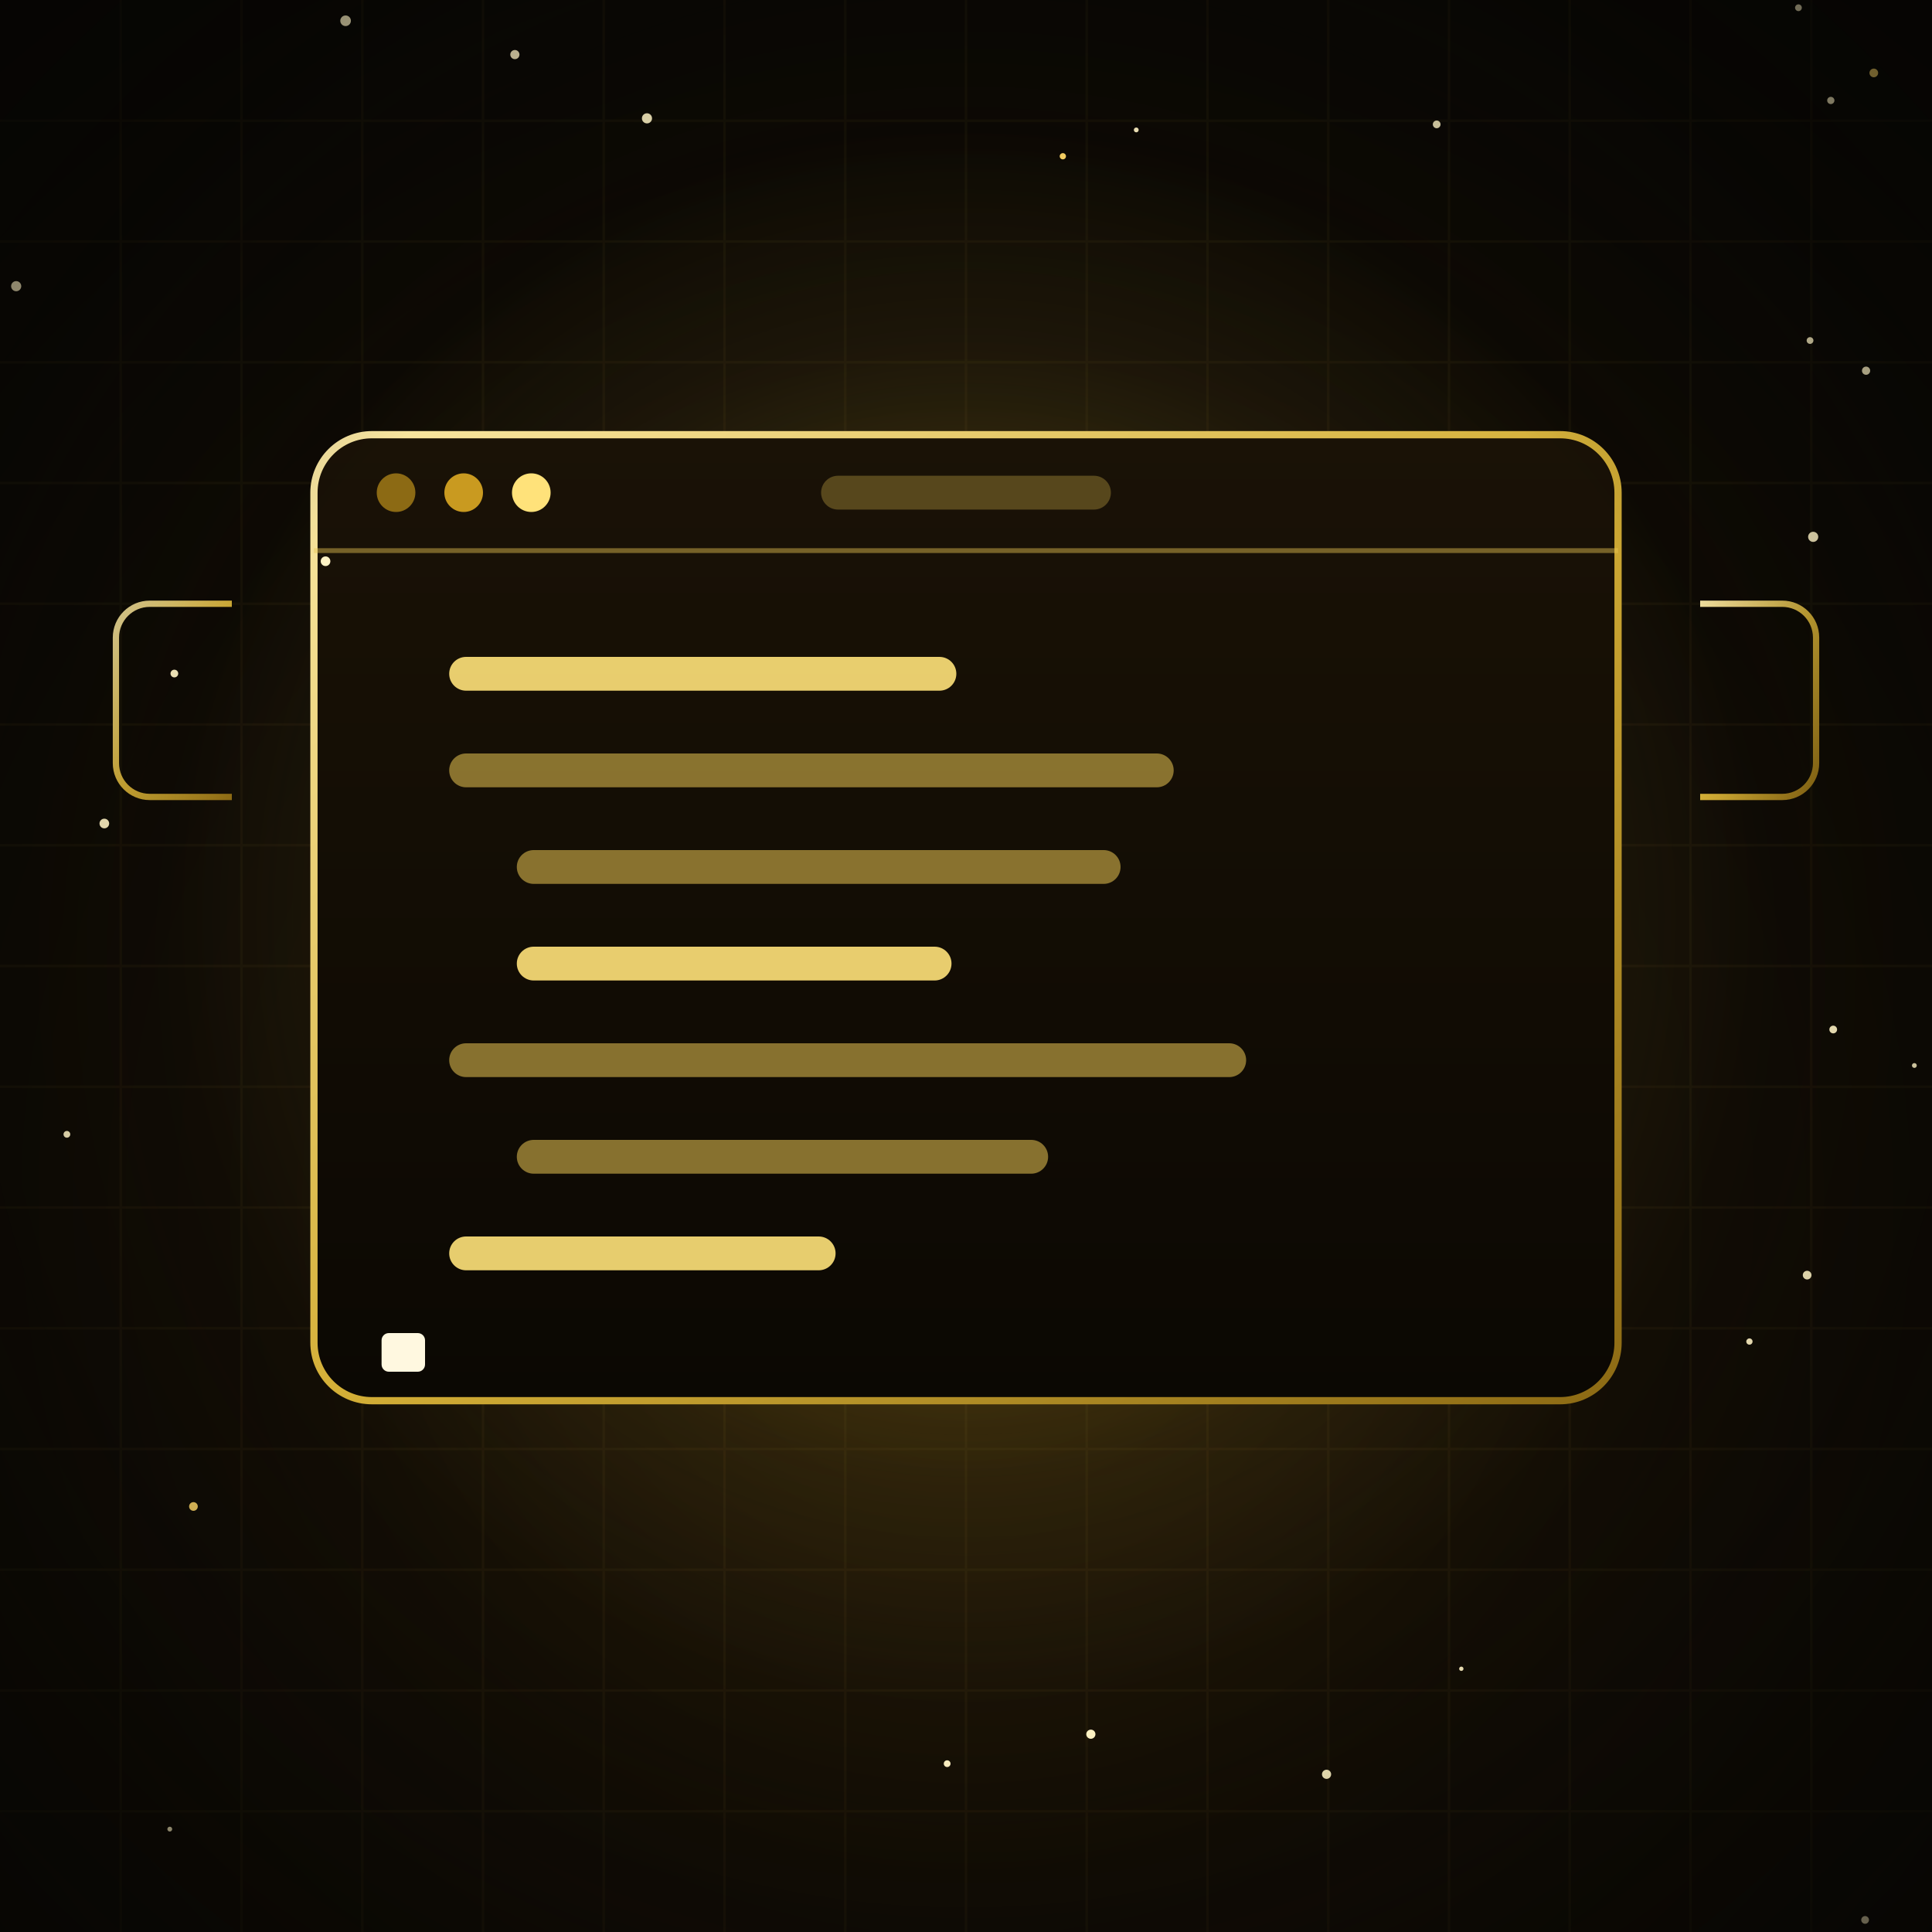
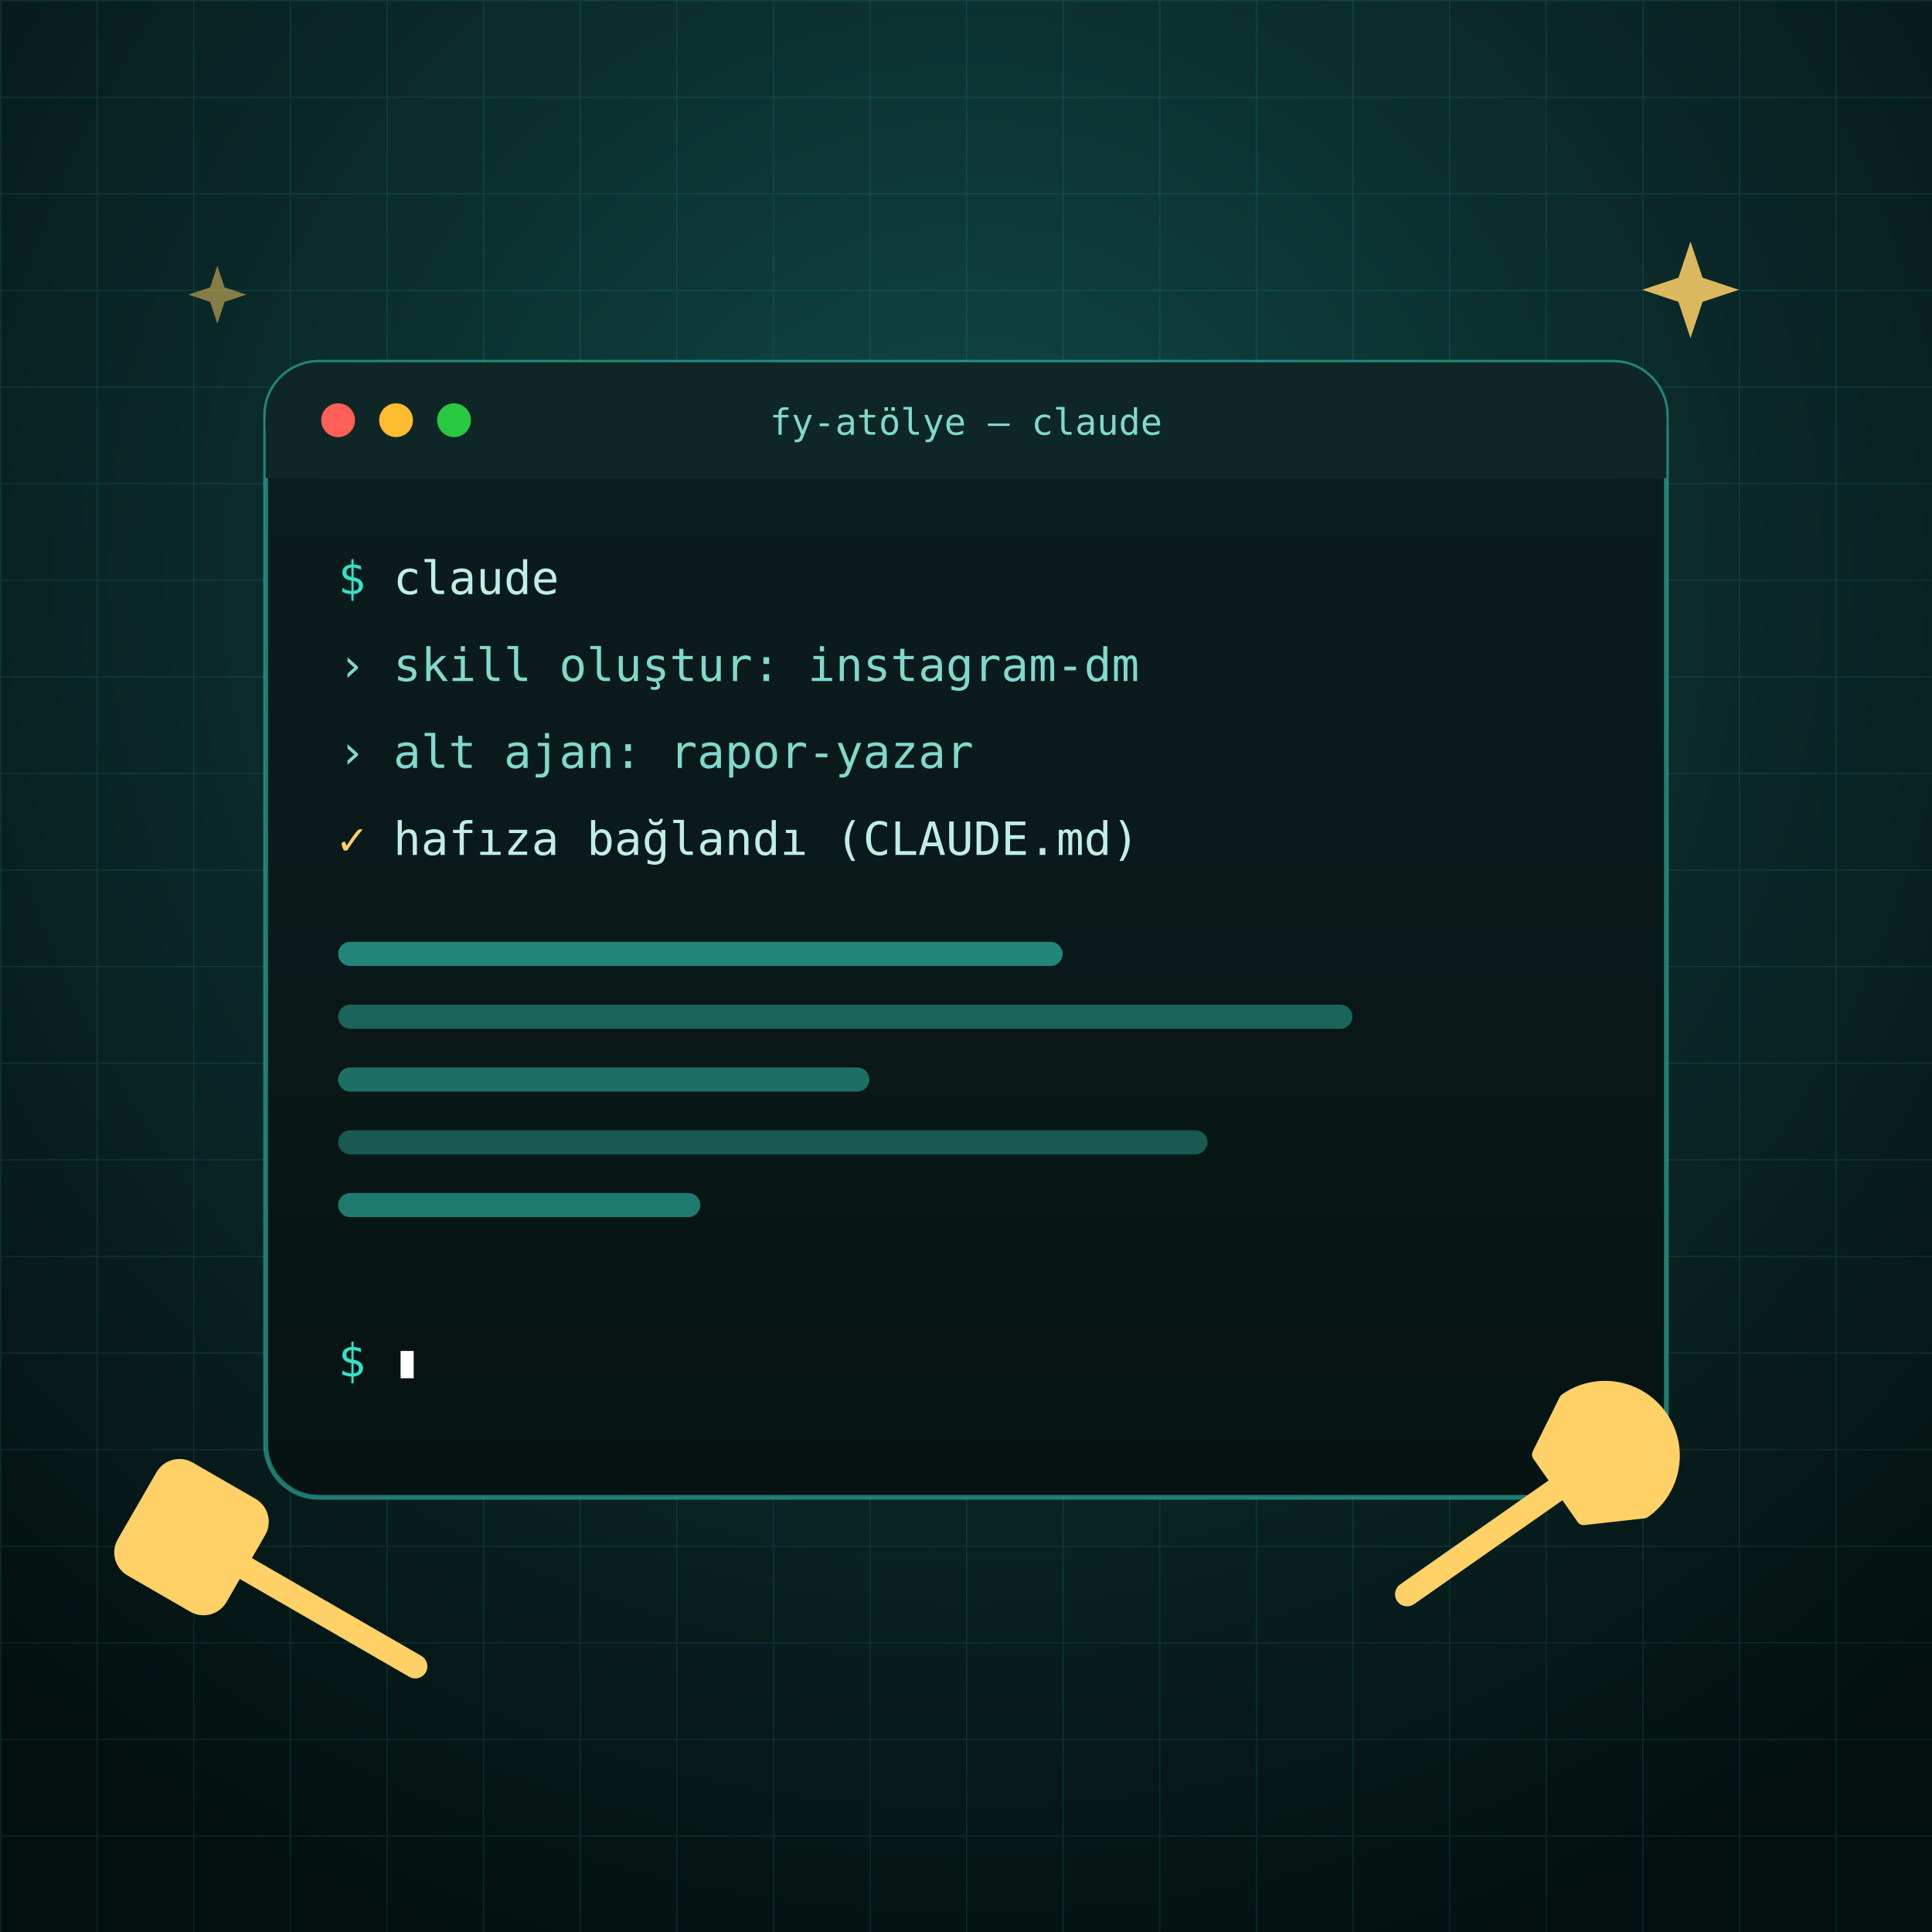
- <svg xmlns="http://www.w3.org/2000/svg" viewBox="0 0 800 800" width="800" height="800" aria-hidden="true">
+ <svg xmlns="http://www.w3.org/2000/svg" viewBox="0 0 800 800" role="img" aria-label="Bölüm 4 — Atölye">
  <defs>
-     <radialGradient id="bg" cx=".5" cy=".62" r=".78">
-       <stop offset="0" stop-color="#2a1e07" />
-       <stop offset=".45" stop-color="#120d05" />
-       <stop offset="1" stop-color="#060503" />
+     <radialGradient id="bg" cx="50%" cy="30%" r="75%">
+       <stop offset="0" stop-color="#0f4a48" />
+       <stop offset=".5" stop-color="#0b2a2a" />
+       <stop offset="1" stop-color="#03100f" />
    </radialGradient>
-     <radialGradient id="soft">
-       <stop offset="0" stop-color="#fff3c4" stop-opacity=".85" />
-       <stop offset=".5" stop-color="#f5d76e" stop-opacity=".3" />
-       <stop offset="1" stop-color="#f5d76e" stop-opacity="0" />
-     </radialGradient>
-     <radialGradient id="halo">
-       <stop offset="0" stop-color="#fff2c8" stop-opacity=".55" />
-       <stop offset=".35" stop-color="#e9bf48" stop-opacity=".26" />
-       <stop offset=".72" stop-color="#d4af37" stop-opacity=".07" />
-       <stop offset="1" stop-color="#d4af37" stop-opacity="0" />
-     </radialGradient>
-     <radialGradient id="vig" cx=".5" cy=".5" r=".72">
-       <stop offset=".55" stop-color="#060503" stop-opacity="0" />
-       <stop offset="1" stop-color="#060503" stop-opacity=".72" />
-     </radialGradient>
-     <linearGradient id="gold" x1="0" y1="0" x2="1" y2="1">
-       <stop offset="0" stop-color="#fbe9a6" />
-       <stop offset=".5" stop-color="#d4af37" />
-       <stop offset="1" stop-color="#8c6a14" />
+     <linearGradient id="win" x1="0" y1="0" x2="0" y2="1">
+       <stop offset="0" stop-color="#0c1d1d" />
+       <stop offset="1" stop-color="#071313" />
    </linearGradient>
-     <linearGradient id="floor" x1="0" y1="0" x2="0" y2="1">
-       <stop offset="0" stop-color="#d4af37" stop-opacity="0" />
-       <stop offset="1" stop-color="#d4af37" stop-opacity=".16" />
-     </linearGradient>
-     <linearGradient id="win" x1="0" y1="0" x2="0" y2="1">
-       <stop offset="0" stop-color="#1a1206" />
-       <stop offset="1" stop-color="#0b0803" />
-     </linearGradient>
+     <filter id="glow" x="-50%" y="-50%" width="200%" height="200%">
+       <feGaussianBlur stdDeviation="16" />
+     </filter>
+     <pattern id="grid" width="40" height="40" patternUnits="userSpaceOnUse">
+       <path d="M40 0H0V40" fill="none" stroke="#35e0c8" stroke-opacity=".12" />
+     </pattern>
  </defs>
-   <style>
- .tw{animation:tw 3s ease-in-out infinite alternate}
- .breathe{transform-box:fill-box;transform-origin:center;animation:breathe 5s ease-in-out infinite alternate}
- @keyframes tw{from{opacity:.18}to{opacity:1}}
- @keyframes breathe{from{opacity:.72;transform:scale(.96)}to{opacity:1;transform:scale(1.05)}}
- .ln{transform-box:fill-box;transform-origin:left center;animation:ln 6s ease-out infinite}
- .cur{animation:cur 1.1s steps(1) infinite}
- @keyframes ln{0%{transform:scaleX(0)}10%{transform:scaleX(1)}100%{transform:scaleX(1)}}
- @keyframes cur{0%,50%{opacity:1}51%,100%{opacity:.1}}</style>
  <rect width="800" height="800" fill="url(#bg)" />
-   <g fill="none" stroke="#d4af37" stroke-width="1" opacity=".05">
-     <path d="M50 0V800" />
-     <path d="M100 0V800" />
-     <path d="M150 0V800" />
-     <path d="M200 0V800" />
-     <path d="M250 0V800" />
-     <path d="M300 0V800" />
-     <path d="M350 0V800" />
-     <path d="M400 0V800" />
-     <path d="M450 0V800" />
-     <path d="M500 0V800" />
-     <path d="M550 0V800" />
-     <path d="M600 0V800" />
-     <path d="M650 0V800" />
-     <path d="M700 0V800" />
-     <path d="M750 0V800" />
-     <path d="M0 50H800" />
-     <path d="M0 100H800" />
-     <path d="M0 150H800" />
-     <path d="M0 200H800" />
-     <path d="M0 250H800" />
-     <path d="M0 300H800" />
-     <path d="M0 350H800" />
-     <path d="M0 400H800" />
-     <path d="M0 450H800" />
-     <path d="M0 500H800" />
-     <path d="M0 550H800" />
-     <path d="M0 600H800" />
-     <path d="M0 650H800" />
-     <path d="M0 700H800" />
-     <path d="M0 750H800" />
+   <rect width="800" height="800" fill="url(#grid)" />
+   <circle cx="400" cy="380" r="200" fill="#35e0c8" opacity=".18" filter="url(#glow)" />
+   <g transform="translate(110 150)">
+     <rect width="580" height="470" rx="22" fill="url(#win)" stroke="#35e0c8" stroke-opacity=".5" stroke-width="2" />
+     <rect width="580" height="48" rx="22" fill="#0e2626" />
+     <rect y="24" width="580" height="24" fill="#0e2626" />
+     <circle cx="30" cy="24" r="7" fill="#ff5f57" />
+     <circle cx="54" cy="24" r="7" fill="#febc2e" />
+     <circle cx="78" cy="24" r="7" fill="#28c840" />
+     <text x="290" y="30" font-family="ui-monospace, Menlo, Consolas, monospace" font-size="15" fill="#7fd9cc" text-anchor="middle">fy-atölye — claude</text>
+     <g font-family="ui-monospace, Menlo, Consolas, monospace" font-size="19" fill="#bfeee6">
+       <text x="30" y="96">
+         <tspan fill="#35e0c8">$</tspan> claude</text>
+       <text x="30" y="132" fill="#7fd9cc">› skill oluştur: instagram-dm</text>
+       <text x="30" y="168" fill="#7fd9cc">› alt ajan: rapor-yazar</text>
+       <text x="30" y="204">
+         <tspan fill="#ffd166">✓</tspan> hafıza bağlandı (CLAUDE.md)</text>
+     </g>
+     <g fill="#35e0c8" opacity=".55">
+       <rect x="30" y="240" width="300" height="10" rx="5" />
+       <rect x="30" y="266" width="420" height="10" rx="5" opacity=".7" />
+       <rect x="30" y="292" width="220" height="10" rx="5" opacity=".8" />
+       <rect x="30" y="318" width="360" height="10" rx="5" opacity=".6" />
+       <rect x="30" y="344" width="150" height="10" rx="5" opacity=".9" />
+     </g>
+     <text x="30" y="420" font-family="ui-monospace, Menlo, Consolas, monospace" font-size="19" fill="#bfeee6">
+       <tspan fill="#35e0c8">$</tspan>
+       <tspan fill="#fff">▮</tspan>
+     </text>
  </g>
-   <g transform="translate(400 380) scale(1)">
-     <circle class="breathe" r="330" fill="url(#halo)" />
+   <g transform="translate(640 620) rotate(-35)" fill="none" stroke="#ffd166" stroke-width="10" stroke-linecap="round" stroke-linejoin="round">
+     <path d="M-70 0 H30" />
+     <path d="M30 -28 a28 28 0 1 1 0 56 l-22 -12 v-32 z" fill="#ffd166" stroke-width="6" />
  </g>
-   <g>
-     <rect x="130" y="180" width="540" height="400" rx="24" fill="url(#win)" stroke="url(#gold)" stroke-width="3" />
-     <path d="M130 228H670" stroke="#e9c552" stroke-width="2" opacity=".45" />
-     <circle cx="164" cy="204" r="8" fill="#8c6a14" />
-     <circle cx="192" cy="204" r="8" fill="#c99a20" />
-     <circle cx="220" cy="204" r="8" fill="#ffe27a" />
-     <rect x="340" y="197" width="120" height="14" rx="7" fill="#e9c552" opacity=".3" />
-     <rect class="ln" x="186" y="272" width="210" height="14" rx="7" fill="#ffe27a" opacity=".9" style="animation-delay:-6s" />
-     <rect class="ln" x="186" y="312" width="300" height="14" rx="7" fill="#e9c552" opacity=".55" style="animation-delay:-5.6s" />
-     <rect class="ln" x="214" y="352" width="250" height="14" rx="7" fill="#e9c552" opacity=".55" style="animation-delay:-5.1s" />
-     <rect class="ln" x="214" y="392" width="180" height="14" rx="7" fill="#ffe27a" opacity=".9" style="animation-delay:-4.7s" />
-     <rect class="ln" x="186" y="432" width="330" height="14" rx="7" fill="#e9c552" opacity=".55" style="animation-delay:-4.2s" />
-     <rect class="ln" x="214" y="472" width="220" height="14" rx="7" fill="#e9c552" opacity=".55" style="animation-delay:-3.8s" />
-     <rect class="ln" x="186" y="512" width="160" height="14" rx="7" fill="#ffe27a" opacity=".9" style="animation-delay:-3.3s" />
-     <rect class="cur" x="158" y="552" width="18" height="16" rx="3" fill="#fff8e0" />
+   <g transform="translate(120 660) rotate(30)" fill="none" stroke="#ffd166" stroke-width="10" stroke-linecap="round" stroke-linejoin="round">
+     <path d="M-40 0 H60" />
+     <rect x="-70" y="-24" width="46" height="48" rx="8" fill="#ffd166" stroke-width="6" />
  </g>
-   <g fill="none" stroke="url(#gold)" stroke-width="2.6">
-     <path d="M96 250h-34a14 14 0 0 0-14 14v52a14 14 0 0 0 14 14h34" />
-     <path d="M704 250h34a14 14 0 0 1 14 14v52a14 14 0 0 1-14 14h-34" />
+   <g fill="#ffd166">
+     <path d="M700 100 l5 15 15 5 -15 5 -5 15 -5 -15 -15 -5 15 -5z" opacity=".85" />
+     <path d="M90 110 l3 9 9 3 -9 3 -3 9 -3 -9 -9 -3 9 -3z" opacity=".5" />
  </g>
-   <circle class="tw" cx="440.1" cy="64.7" r="1.3" fill="#ffd766" style="animation-duration:2.9s;animation-delay:-1.3s" />
-   <circle class="tw" cx="143.1" cy="8.6" r="2.2" fill="#fff3c4" style="animation-duration:5s;animation-delay:-2.3s" />
-   <circle class="tw" cx="772.7" cy="153.5" r="1.7" fill="#fff3c4" style="animation-duration:3.5s;animation-delay:-0.6s" />
-   <circle class="tw" cx="392.2" cy="730.3" r="1.4" fill="#fff3c4" style="animation-duration:3.9s;animation-delay:-4.3s" />
-   <circle class="tw" cx="27.7" cy="469.7" r="1.4" fill="#fff3c4" style="animation-duration:2.9s;animation-delay:-2.1s" />
-   <circle class="tw" cx="70.3" cy="757.4" r="1" fill="#fff3c4" style="animation-duration:3.9s;animation-delay:-4.6s" />
-   <circle class="tw" cx="80.1" cy="623.8" r="1.8" fill="#ffd766" style="animation-duration:3.4s;animation-delay:-0.3s" />
-   <circle class="tw" cx="451.7" cy="718.1" r="1.9" fill="#fff3c4" style="animation-duration:2.7s;animation-delay:-2s" />
-   <circle class="tw" cx="724.4" cy="555.5" r="1.3" fill="#fff3c4" style="animation-duration:4.3s;animation-delay:-0.6s" />
-   <circle class="tw" cx="744.7" cy="3.2" r="1.4" fill="#fff3c4" style="animation-duration:3.2s;animation-delay:-1.4s" />
-   <circle class="tw" cx="759.1" cy="426.3" r="1.6" fill="#fff3c4" style="animation-duration:3.1s;animation-delay:-3.1s" />
-   <circle class="tw" cx="6.7" cy="118.5" r="2.1" fill="#fff3c4" style="animation-duration:3.7s;animation-delay:-2s" />
-   <circle class="tw" cx="750.8" cy="222.3" r="2.1" fill="#fff3c4" style="animation-duration:2.3s;animation-delay:-2.4s" />
-   <circle class="tw" cx="134.8" cy="232.4" r="2" fill="#fff3c4" style="animation-duration:2.6s;animation-delay:-3.8s" />
-   <circle class="tw" cx="758.1" cy="41.6" r="1.5" fill="#fff3c4" style="animation-duration:4.4s;animation-delay:-4.5s" />
-   <circle class="tw" cx="748.3" cy="528" r="1.8" fill="#fff3c4" style="animation-duration:2.2s;animation-delay:-1.7s" />
-   <circle class="tw" cx="605.1" cy="691" r="0.9" fill="#fff3c4" style="animation-duration:2.5s;animation-delay:-2.9s" />
-   <circle class="tw" cx="43.2" cy="341" r="2" fill="#fff3c4" style="animation-duration:4.4s;animation-delay:-4.2s" />
-   <circle class="tw" cx="72.2" cy="278.9" r="1.6" fill="#fff3c4" style="animation-duration:2.8s;animation-delay:-1.4s" />
-   <circle class="tw" cx="267.9" cy="49" r="2.1" fill="#fff3c4" style="animation-duration:4.7s;animation-delay:-2.7s" />
-   <circle class="tw" cx="749.5" cy="141" r="1.4" fill="#fff3c4" style="animation-duration:4.6s;animation-delay:-4.1s" />
-   <circle class="tw" cx="470.5" cy="53.8" r="1" fill="#fff3c4" style="animation-duration:2.9s;animation-delay:-2.2s" />
-   <circle class="tw" cx="772.3" cy="795" r="1.6" fill="#fff3c4" style="animation-duration:2.2s;animation-delay:-0.7s" />
-   <circle class="tw" cx="594.9" cy="51.5" r="1.6" fill="#fff3c4" style="animation-duration:4.3s;animation-delay:-0.7s" />
-   <circle class="tw" cx="213.2" cy="22.6" r="1.9" fill="#fff3c4" style="animation-duration:2.6s;animation-delay:-4.1s" />
-   <circle class="tw" cx="549.3" cy="734.7" r="1.9" fill="#fff3c4" style="animation-duration:2.3s;animation-delay:-3.9s" />
-   <circle class="tw" cx="775.9" cy="30.2" r="1.8" fill="#ffd766" style="animation-duration:2.3s;animation-delay:-4.5s" />
-   <circle class="tw" cx="792.7" cy="441.2" r="1" fill="#fff3c4" style="animation-duration:2.8s;animation-delay:-0.5s" />
-   <rect width="800" height="800" fill="url(#vig)" />
</svg>
